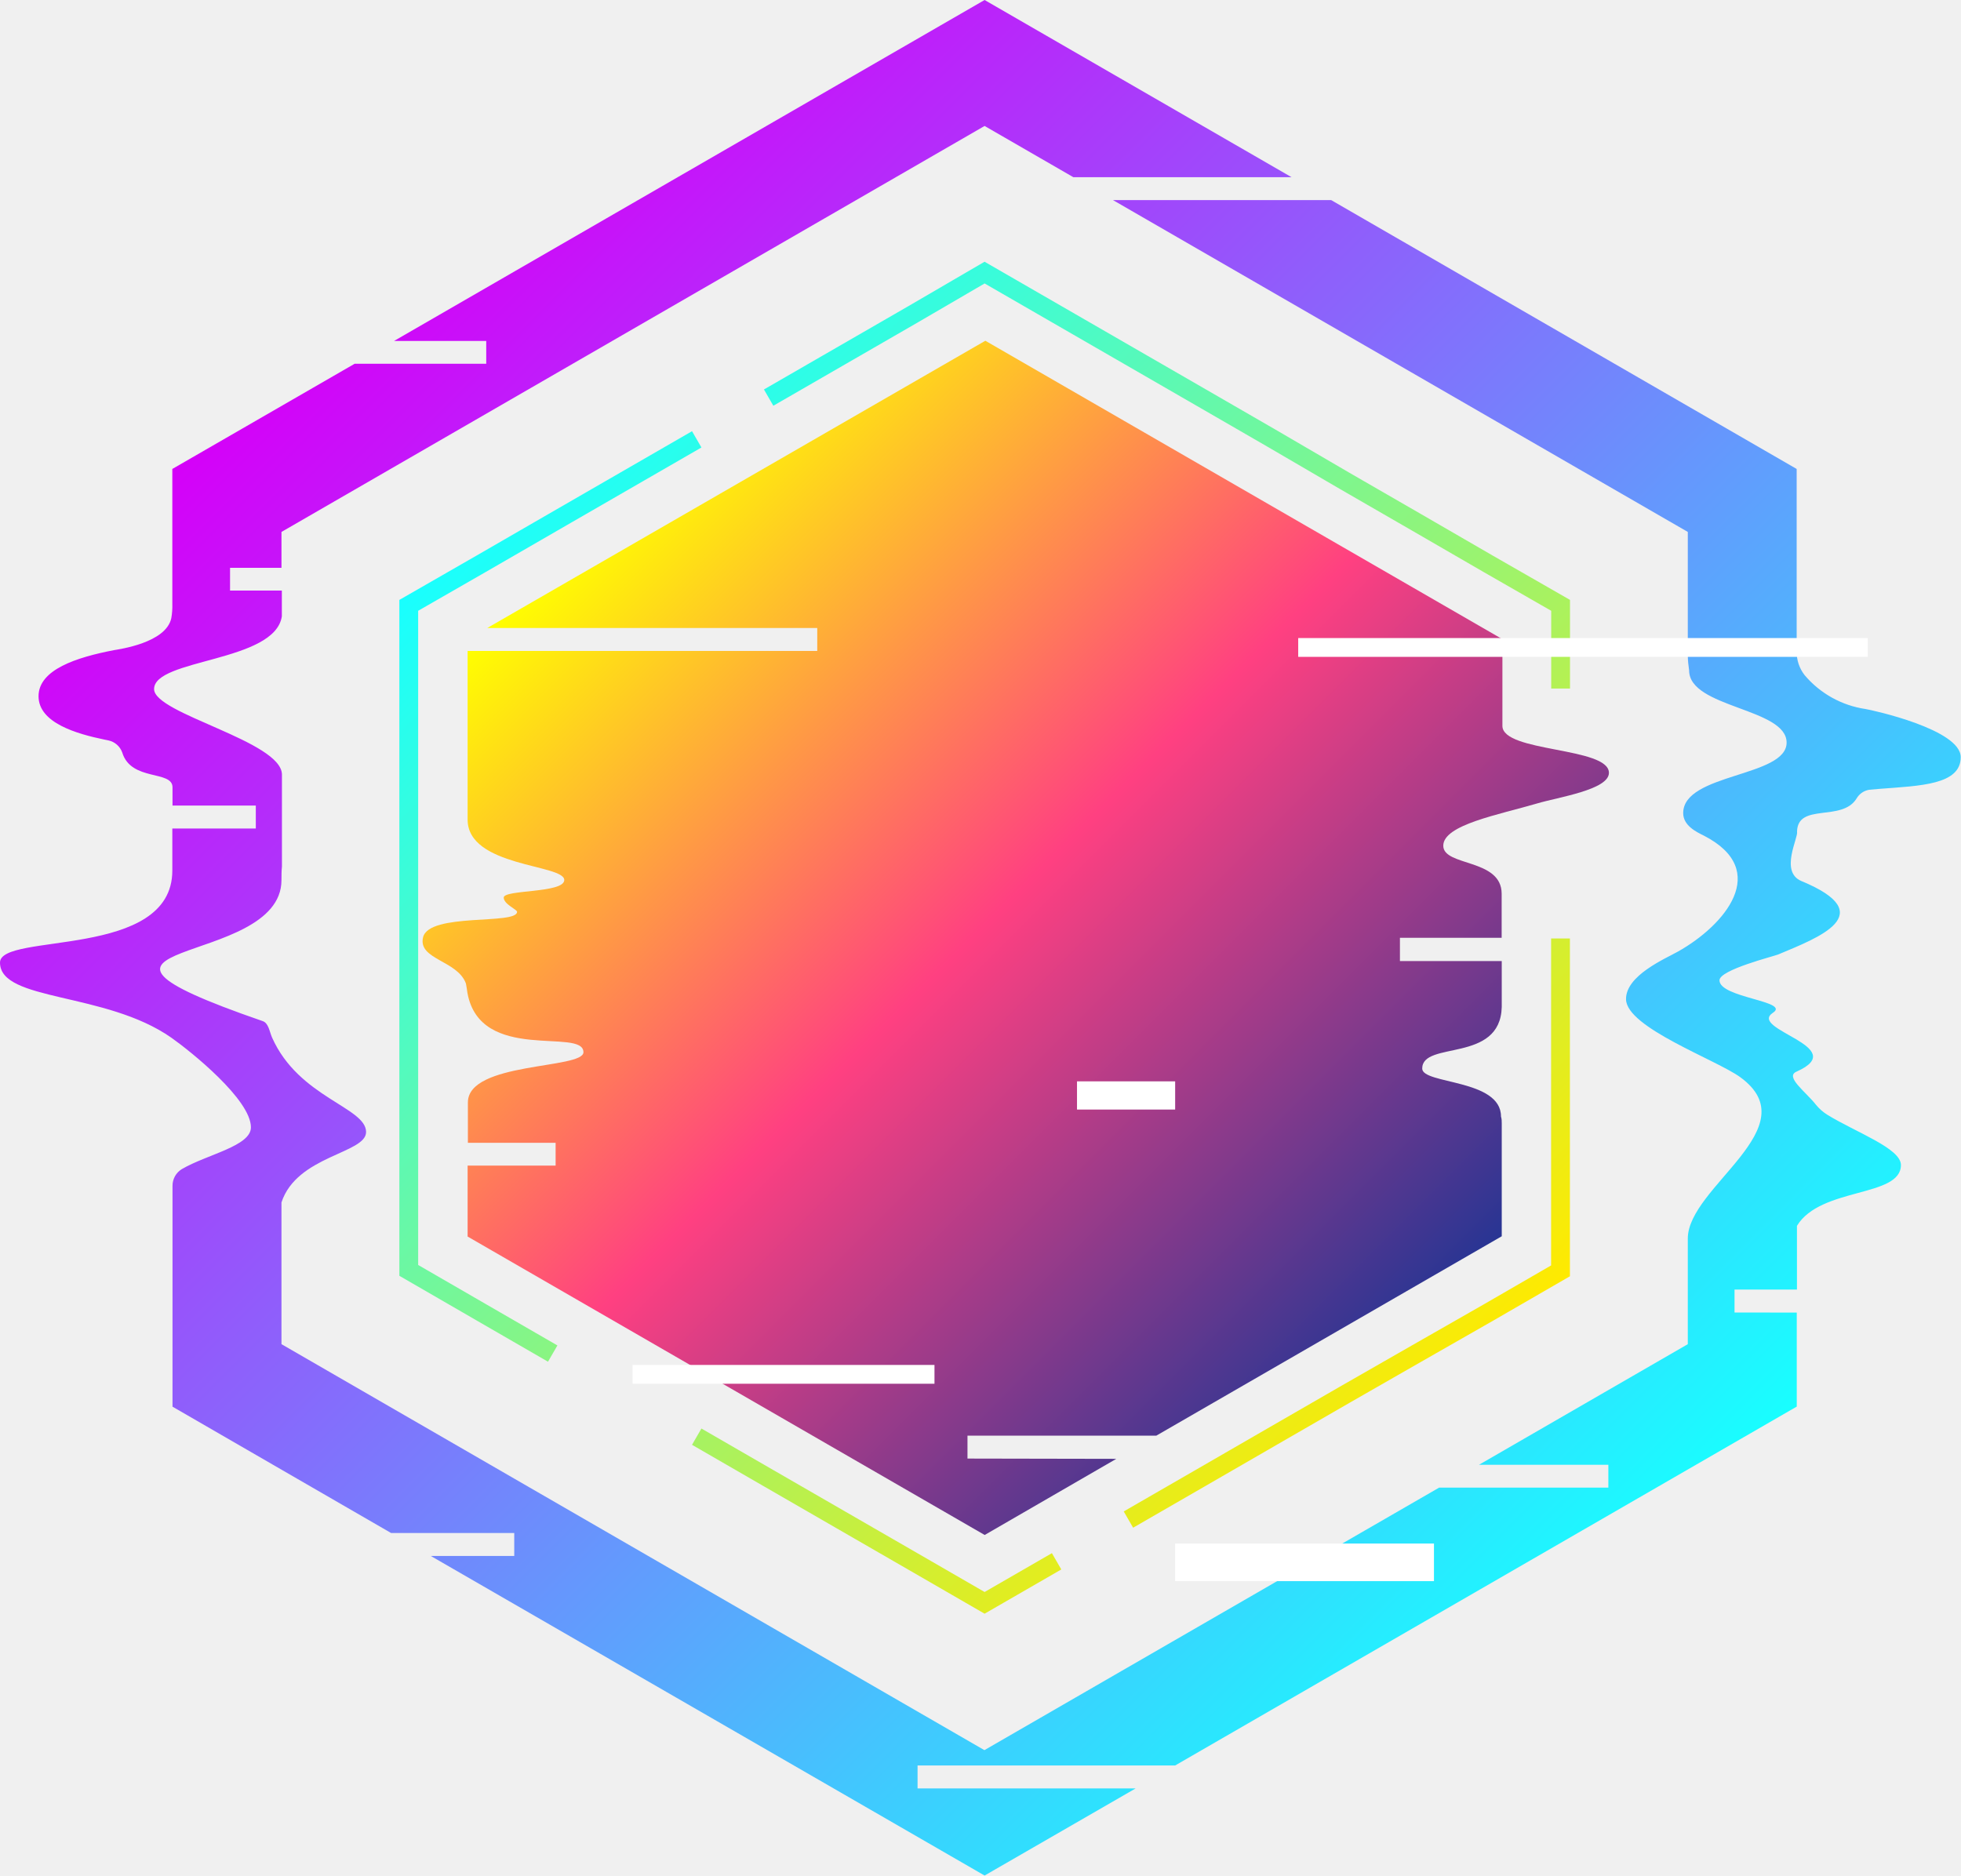
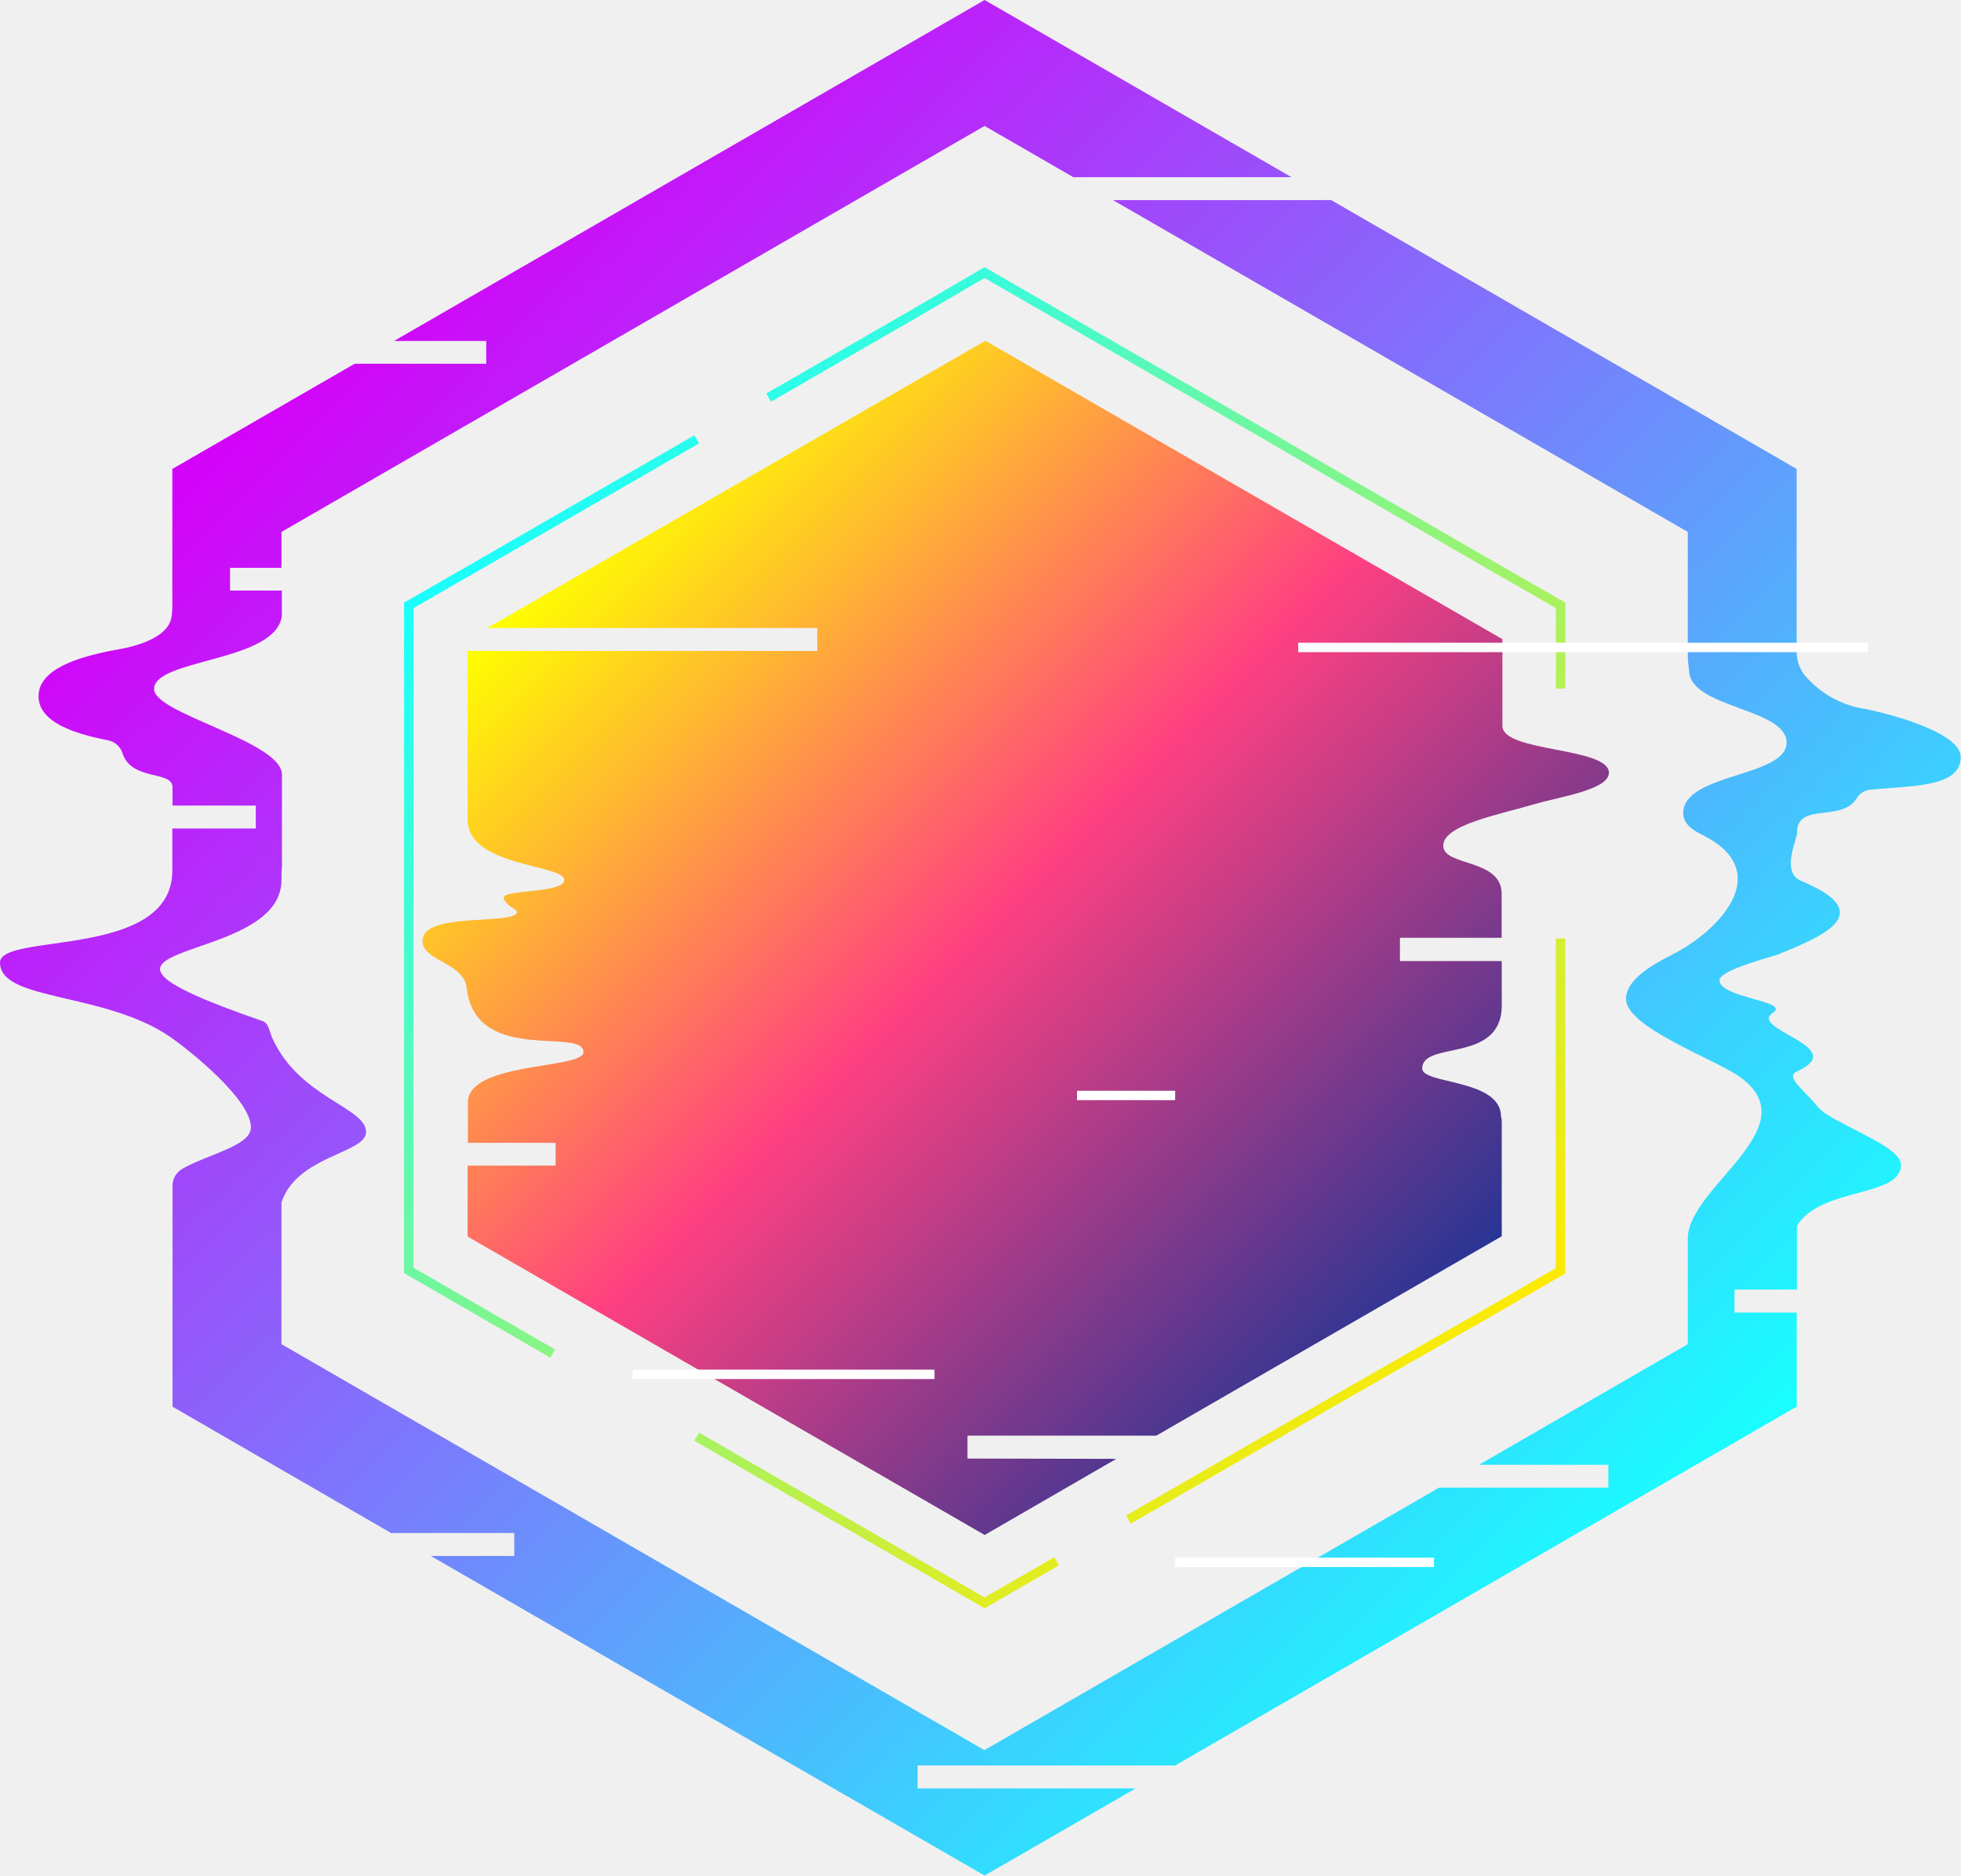
<svg xmlns="http://www.w3.org/2000/svg" viewBox="0 0 208.59 199.54">
  <defs>
-     <style>.cls-1,.cls-4,.cls-5,.cls-6{fill:none;stroke-miterlimit:10;}.cls-1,.cls-4{stroke-width:2px;}.cls-1{stroke:url(#linear-gradient);}.cls-2{fill:url(#linear-gradient-2);}.cls-3{fill:url(#linear-gradient-3);}.cls-4,.cls-5,.cls-6{stroke:#fff;}.cls-5{stroke-width:3px;}.cls-6{stroke-width:4px;}</style>
+     <style>.cls-1,.cls-4,.cls-5,.cls-6{fill:none;stroke-miterlimit:10;}.cls-1,.cls-4{strokeWidth:2px;}.cls-1{stroke:url(#linear-gradient);}.cls-2{fill:url(#linear-gradient-2);}.cls-3{fill:url(#linear-gradient-3);}.cls-4,.cls-5,.cls-6{stroke:#fff;}.cls-5{strokeWidth:3px;}.cls-6{strokeWidth:4px;}</style>
    <linearGradient id="linear-gradient" x1="55.64" y1="50.67" x2="153.83" y2="148.87" gradientUnits="userSpaceOnUse">
      <stop offset="0" stop-color="#18ffff" />
      <stop offset="1" stop-color="#ffea00" />
    </linearGradient>
    <linearGradient id="linear-gradient-2" x1="61.8" y1="56.84" x2="148.11" y2="143.14" gradientUnits="userSpaceOnUse">
      <stop offset="0" stop-color="#ff0" />
      <stop offset="0.49" stop-color="#ff4081" />
      <stop offset="1" stop-color="#283593" />
    </linearGradient>
    <linearGradient id="linear-gradient-3" x1="36.59" y1="31.63" x2="172.88" y2="167.91" gradientUnits="userSpaceOnUse">
      <stop offset="0" stop-color="#d500f9" />
      <stop offset="1" stop-color="#18ffff" />
    </linearGradient>
  </defs>
  <g id="Layer_2" data-name="Layer 2">
    <g id="OBJECTS">
      <path class="cls-1" d="M89.42,37.88l7.66-4.42L104.73,29l7.66,4.42,7.66,4.42,7.66,4.42,7.65,4.42L143,51.14l7.66,4.42L158.33,60,166,64.4v8.85h0M81.76,42.3l7.66-4.42M58.79,144l-7.65-4.42-7.66-4.43V64.4L51.14,60l7.65-4.42,7.66-4.42,7.66-4.42m38.28,119.36-7.66,4.42-7.65-4.42-7.66-4.42-7.66-4.42-7.65-4.42m91.88-53v35.36l-7.66,4.43L150.68,144,143,148.4l-7.66,4.42-7.65,4.42-7.66,4.42" />
      <path class="cls-2" d="M102.91,155.17v-2.44H123l36.74-21.21v-12c0-.25,0-.49-.08-.74,0-4-8.38-3.42-8.38-5.1,0-3,8.31-.53,8.46-6.56v-4.88H148.91V99.77h10.82V96.31c0-.41,0-.82,0-1.23,0-3.77-6.21-2.88-6.21-5.11s5.93-3.3,10-4.5c2.21-.66,7.62-1.45,7.62-3.25,0-2.77-11.33-2.16-11.33-5,0-.24,0-.48,0-.72V68l-55-31.75L51.83,66.81h35.1v2.44H49.74V87.19c0,5.06,10.28,4.74,10.28,6.43,0,1.42-6.44,1-6.44,1.87,0,.7,1.42,1.27,1.42,1.51,0,1.42-9.36.06-10,2.72-.56,2.37,3.65,2.43,4.56,4.91.07.32.1.64.16,1,1.37,7.53,12.34,3.65,12.34,6.31,0,1.81-12.29,1-12.29,5.34,0,.3,0,.59,0,.88v3.42H59.1V124H49.74v7.55l55,31.75,14-8.1Z" />
      <path class="cls-3" d="M184.5,139.63v-2.44h6.64v-2.68c0-.46,0-3.63,0-4.1,2.53-4.15,11.06-3,11.06-6.47,0-1.78-4.82-3.49-7.82-5.34a4.91,4.91,0,0,1-1.21-1.06c-1.08-1.39-3.37-3-2.06-3.54,5.87-2.63-5.23-4.48-2.52-6.26,1.89-1.24-5.69-1.58-5.69-3.45,0-1.12,5.81-2.56,6.25-2.75,4.21-1.77,11-4.28,2.44-7.82-2.3-1-.28-4.61-.44-5.25.08-3.1,4.78-1,6.33-3.52a1.92,1.92,0,0,1,1.34-.93l1.14-.1c4.28-.33,8.6-.42,8.6-3.37s-9.39-5-10.12-5.12a10.48,10.48,0,0,1-6.48-3.6,4,4,0,0,1-.85-2.53h0V49.89L141.6,21.29H118.39l61.14,35.3V69.7c0,.53.06,1.07.14,1.62,0,4,10.37,4,10.37,7.68s-11,3.25-11,7.5c0,1.33,1.39,2,2.2,2.4,7.19,3.7,2.2,9.56-2.77,12.34-1.33.75-5.56,2.54-5.51,5.08.06,3,9.55,6.4,12.14,8.27,7.37,5.35-5.57,11.67-5.57,17.17,0,.52,0,1.34,0,1.73V143l-22.21,12.83h13.76v2.43h-18l-48.37,27.93L29.94,143V129.31c0-.46,0-.92,0-1.39,1.64-5,9-5.2,9-7.49,0-2.64-7.16-3.65-10-10.05-.28-.64-.37-1.54-1-1.75-25.67-8.86,2-5.46,2-15,0-.48,0-1,.05-1.43V83.78c0-.46,0-.92,0-1.37,0-3.56-13.6-6.46-13.6-9.1,0-3.25,12.84-2.84,13.59-7.74,0-.69,0-1.35,0-2v-.74H24.47V60.41h5.47V56.59L104.73,13.4l9.44,5.45h23.21L104.73,0,41.92,36.27h9.8V38.7h-14L18.33,49.89V64.27a7.27,7.27,0,0,1-.11,1.5c-.57,2.63-5.56,3.3-6.12,3.4-3.94.76-8,2.06-8,4.9s4.06,4,7,4.61l.44.09A2,2,0,0,1,13,80.05c.94,3.11,5.35,1.86,5.35,3.71V85.7h8.86v2.44H18.33v4.47C18.33,102.1,0,99.16,0,102.4c0,4.17,11.22,3.08,18.23,8,2.06,1.45,8.46,6.58,8.46,9.53,0,2-4.62,2.86-7.34,4.44a2.07,2.07,0,0,0-1,1.79c0,.65,0,1.38,0,1.66v21.83L41.6,163.09H54.7v2.44H45.82l58.91,34,16.07-9.27H97.6v-2.44H125l66.12-38.18v-10Z" />
      <line class="cls-4" x1="138.09" y1="68.88" x2="198.67" y2="68.88" />
      <line class="cls-4" x1="67.29" y1="146.21" x2="99.4" y2="146.21" />
      <line class="cls-5" x1="114.56" y1="116.54" x2="125" y2="116.54" />
      <line class="cls-6" x1="125" y1="166.21" x2="152.53" y2="166.21" />
    </g>
  </g>
</svg>
